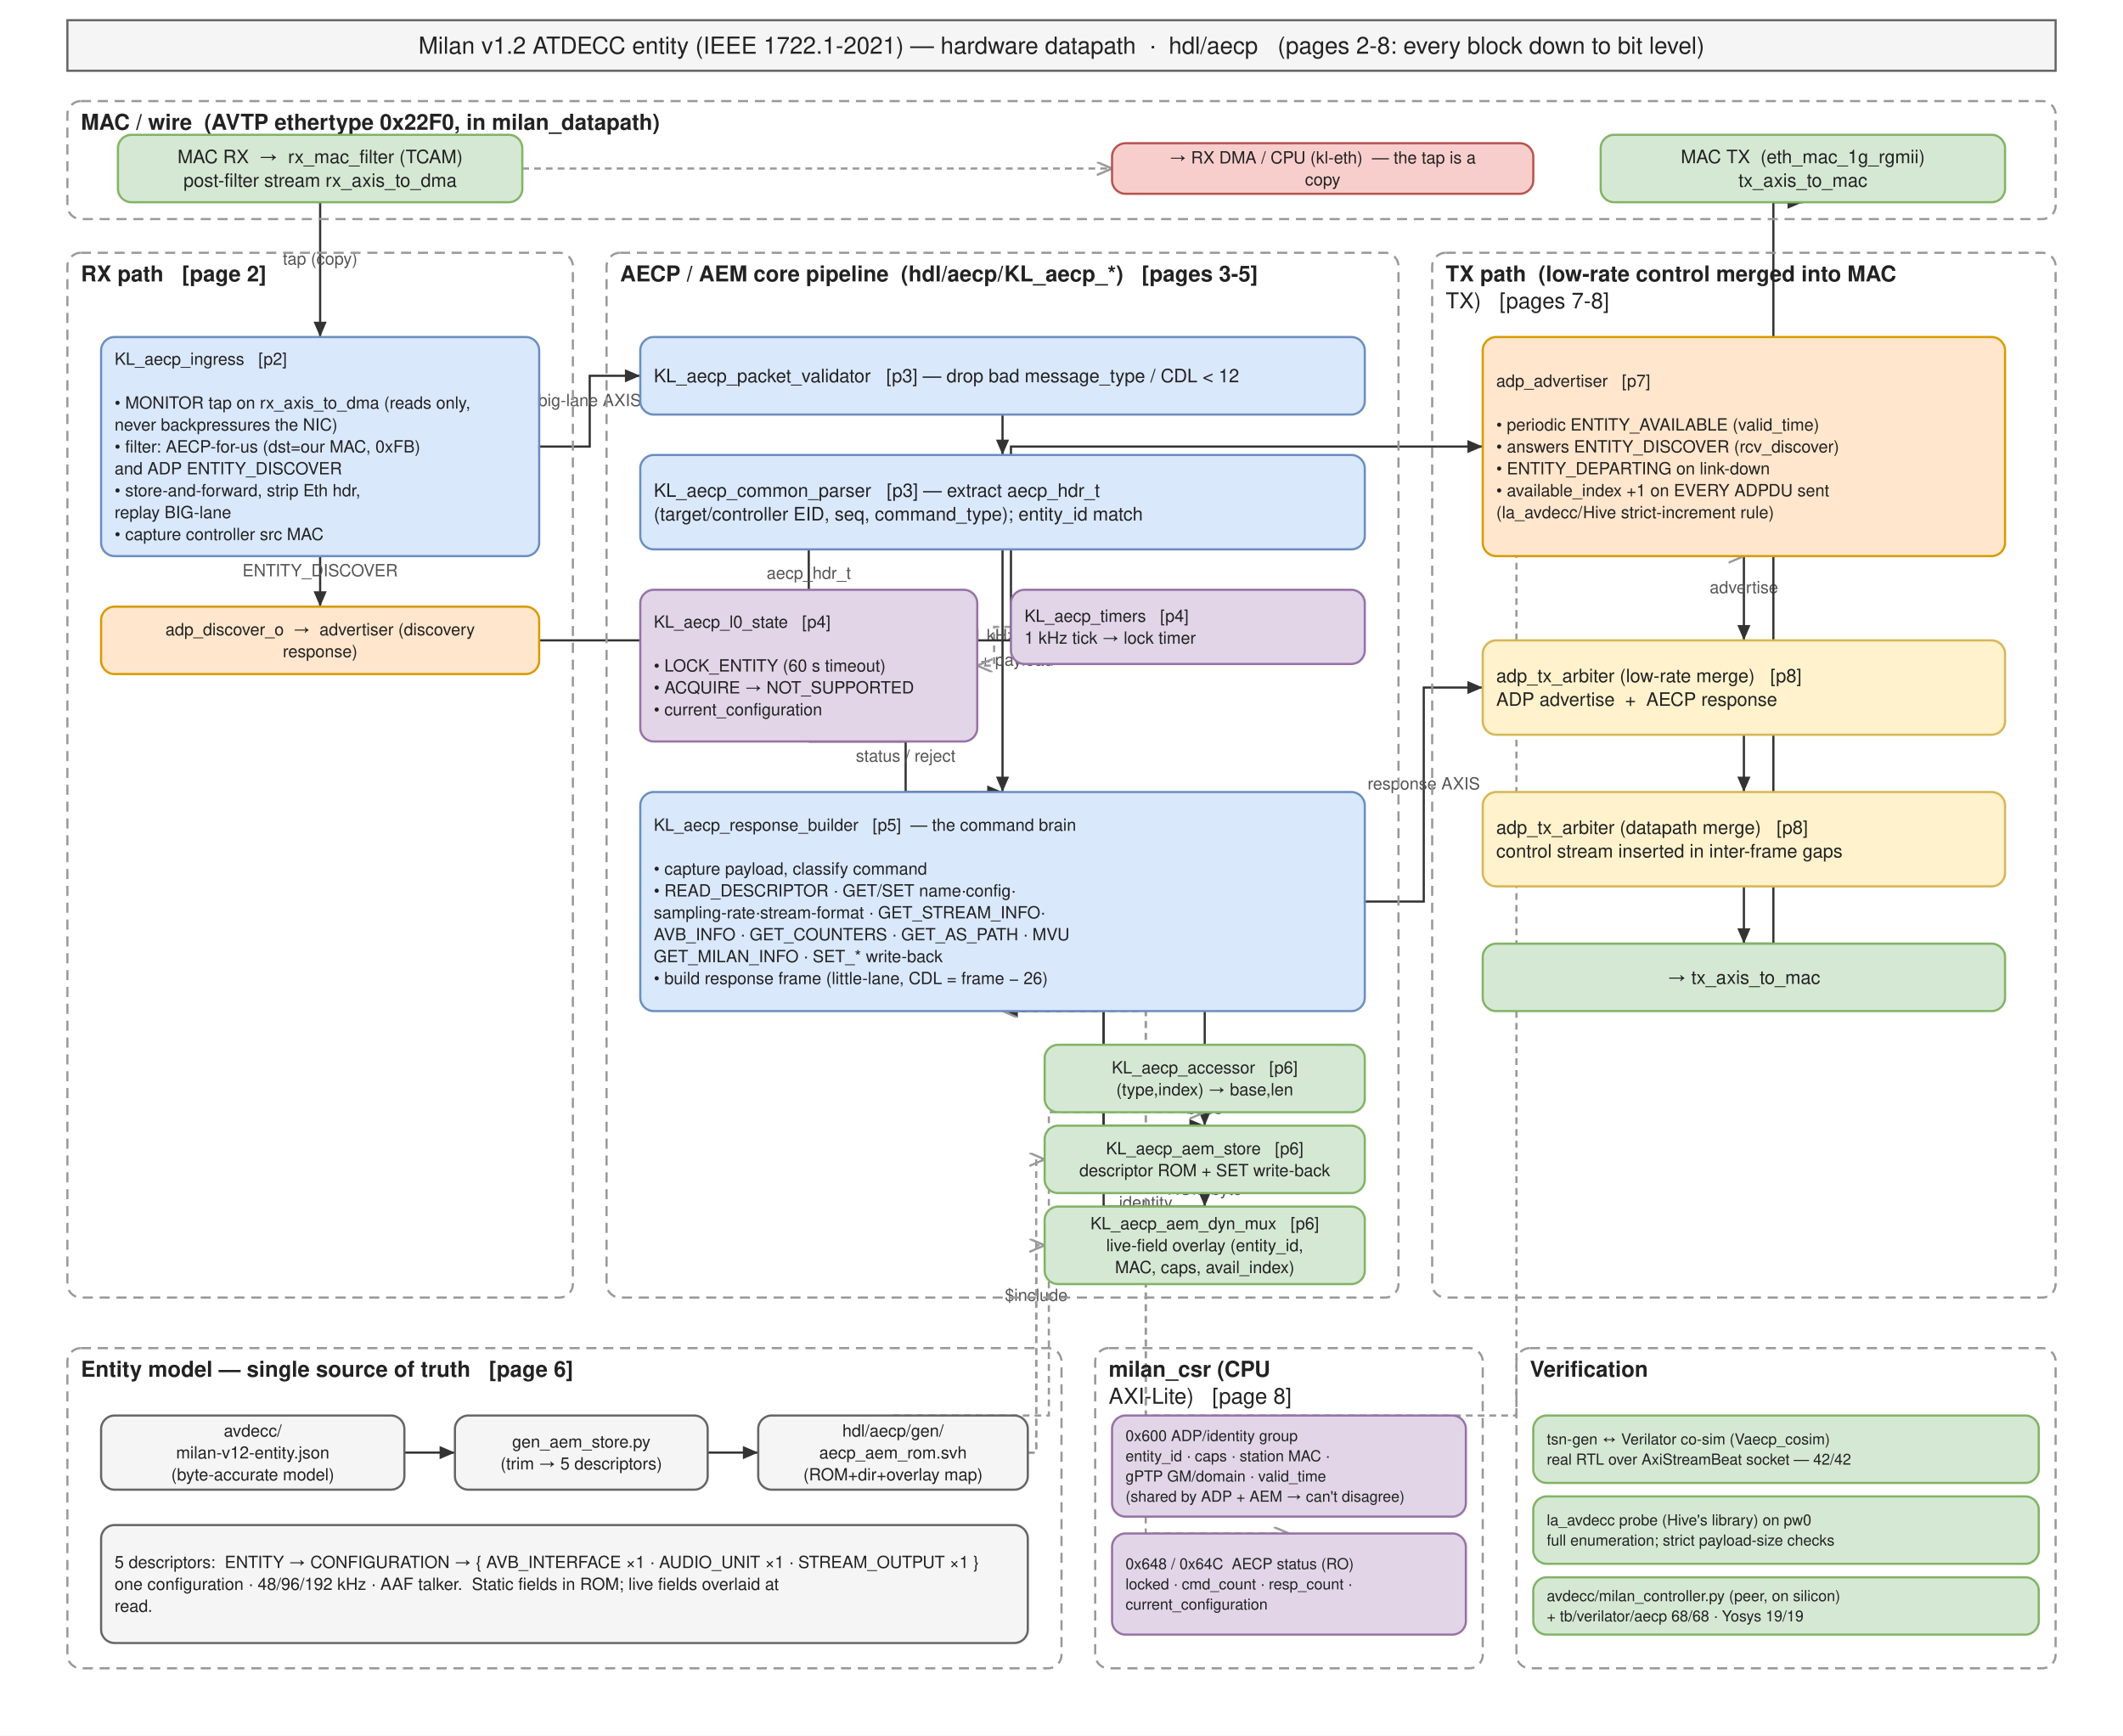
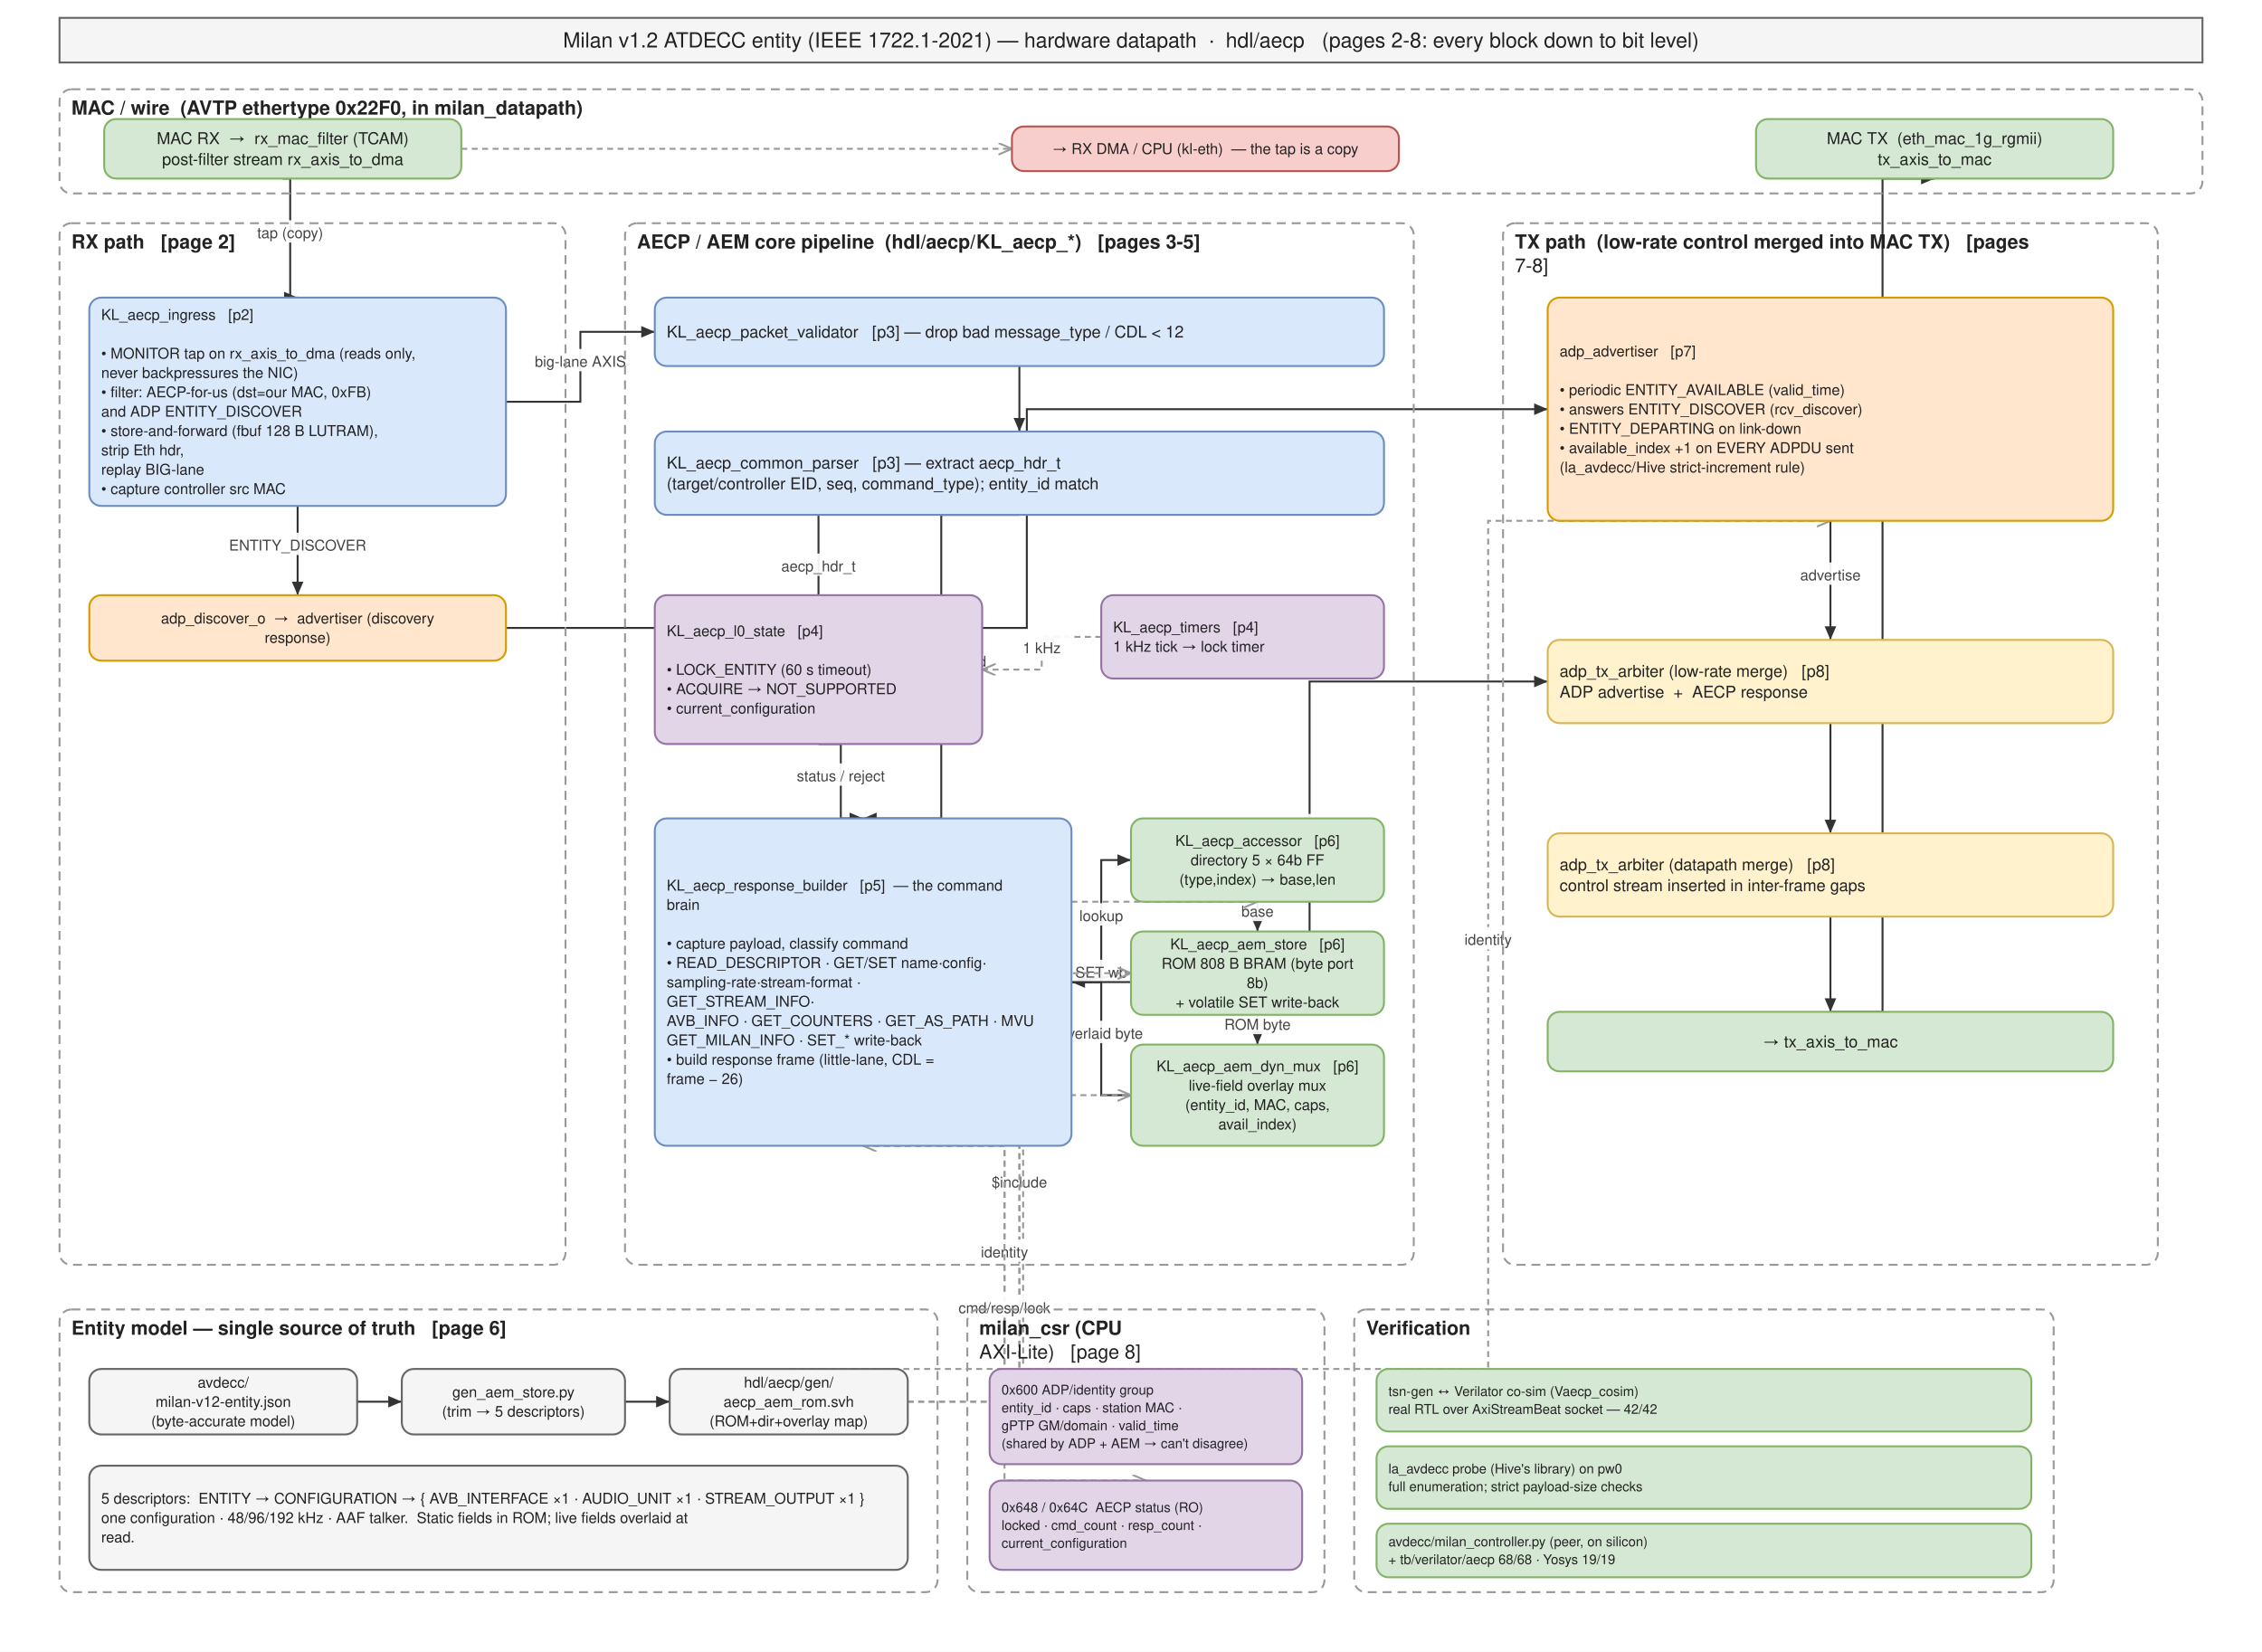
- <svg xmlns="http://www.w3.org/2000/svg" width="1260" height="1030" viewBox="0 0 1260 1030" font-family="Helvetica,Arial,sans-serif">
-   <rect width="1260" height="1030" fill="#ffffff" />
+ <svg xmlns="http://www.w3.org/2000/svg" width="1520" height="1110" viewBox="0 0 1520 1110" font-family="Helvetica,Arial,sans-serif">
+   <rect width="1520" height="1110" fill="#ffffff" />
  <defs>
    <marker id="arr" markerWidth="9" markerHeight="9" refX="7" refY="3" orient="auto">
      <path d="M0,0 L7,3 L0,6 z" fill="#333" />
    </marker>
    <marker id="arro" markerWidth="9" markerHeight="9" refX="7" refY="3" orient="auto">
      <path d="M0,0 L7,3 L0,6" fill="none" stroke="#999" />
    </marker>
  </defs>
-   <path d="M190.0,120.0 L190.0,200.0" fill="none" stroke="#333" stroke-width="1.3" marker-end="url(#arr)" />
-   <text x="190.0" y="157.0" font-size="10" fill="#555" text-anchor="middle">tap (copy)</text>
-   <path d="M310.0,100.0 L660.0,100.0" fill="none" stroke="#999" stroke-width="1.3" stroke-dasharray="4,3" marker-end="url(#arro)" />
-   <path d="M320.0,265.0 L350.0,265.0 L350.0,223.0 L380.0,223.0" fill="none" stroke="#333" stroke-width="1.3" marker-end="url(#arr)" />
-   <text x="350.0" y="241.0" font-size="10" fill="#555" text-anchor="middle">big-lane AXIS</text>
-   <path d="M595.0,246.0 L595.0,270.0" fill="none" stroke="#333" stroke-width="1.3" marker-end="url(#arr)" />
-   <path d="M380.0,298.0 L480.0,298.0 L480.0,395.0 L580.0,395.0" fill="none" stroke="#333" stroke-width="1.3" marker-end="url(#arr)" />
-   <text x="480.0" y="343.5" font-size="10" fill="#555" text-anchor="middle">aecp_hdr_t</text>
-   <path d="M595.0,326.0 L595.0,470.0" fill="none" stroke="#333" stroke-width="1.3" marker-end="url(#arr)" />
-   <text x="595.0" y="395.0" font-size="10" fill="#555" text-anchor="middle">hdr + payload</text>
-   <path d="M480.0,440.0 L537.5,440.0 L537.5,470.0 L595.0,470.0" fill="none" stroke="#333" stroke-width="1.3" marker-end="url(#arr)" />
-   <text x="537.5" y="452.0" font-size="10" fill="#555" text-anchor="middle">status / reject</text>
-   <path d="M600.0,372.0 L590.0,372.0 L590.0,395.0 L580.0,395.0" fill="none" stroke="#999" stroke-width="1.3" stroke-dasharray="4,3" marker-end="url(#arro)" />
-   <text x="590.0" y="380.5" font-size="10" fill="#555" text-anchor="middle">1 kHz</text>
-   <path d="M190.0,330.0 L190.0,360.0" fill="none" stroke="#333" stroke-width="1.3" marker-end="url(#arr)" />
-   <text x="190.0" y="342.0" font-size="10" fill="#555" text-anchor="middle">ENTITY_DISCOVER</text>
-   <path d="M320.0,380.0 L600.0,380.0 L600.0,265.0 L880.0,265.0" fill="none" stroke="#333" stroke-width="1.3" marker-end="url(#arr)" />
-   <text x="600.0" y="319.5" font-size="10" fill="#555" text-anchor="middle">rcv_discover</text>
-   <path d="M810.0,535.0 L715.0,535.0 L715.0,640.0 L620.0,640.0" fill="none" stroke="#333" stroke-width="1.3" marker-end="url(#arr)" />
-   <text x="715.0" y="584.5" font-size="10" fill="#555" text-anchor="middle">desc lookup</text>
-   <path d="M715.0,660.0 L715.0,668.0" fill="none" stroke="#333" stroke-width="1.3" marker-end="url(#arr)" />
-   <text x="715.0" y="661.0" font-size="10" fill="#555" text-anchor="middle">base</text>
-   <path d="M715.0,708.0 L715.0,716.0" fill="none" stroke="#333" stroke-width="1.3" marker-end="url(#arr)" />
-   <text x="715.0" y="709.0" font-size="10" fill="#555" text-anchor="middle">ROM byte</text>
-   <path d="M715.0,716.0 L655.0,716.0 L655.0,600.0 L595.0,600.0" fill="none" stroke="#333" stroke-width="1.3" marker-end="url(#arr)" />
-   <text x="655.0" y="655.0" font-size="10" fill="#555" text-anchor="middle">overlaid byte</text>
-   <path d="M595.0,600.0 L655.0,600.0 L655.0,668.0 L715.0,668.0" fill="none" stroke="#333" stroke-width="1.3" marker-end="url(#arr)" />
-   <text x="655.0" y="631.0" font-size="10" fill="#555" text-anchor="middle">SET write-back</text>
-   <path d="M810.0,535.0 L845.0,535.0 L845.0,408.0 L880.0,408.0" fill="none" stroke="#333" stroke-width="1.3" marker-end="url(#arr)" />
-   <text x="845.0" y="468.5" font-size="10" fill="#555" text-anchor="middle">response AXIS</text>
-   <path d="M1035.0,330.0 L1035.0,380.0" fill="none" stroke="#333" stroke-width="1.3" marker-end="url(#arr)" />
-   <text x="1035.0" y="352.0" font-size="10" fill="#555" text-anchor="middle">advertise</text>
-   <path d="M1035.0,436.0 L1035.0,470.0" fill="none" stroke="#333" stroke-width="1.3" marker-end="url(#arr)" />
-   <path d="M1035.0,526.0 L1035.0,560.0" fill="none" stroke="#333" stroke-width="1.3" marker-end="url(#arr)" />
-   <path d="M1035.0,560.0 L1052.5,560.0 L1052.5,120.0 L1070.0,120.0" fill="none" stroke="#333" stroke-width="1.3" marker-end="url(#arr)" />
-   <path d="M240.0,862.0 L270.0,862.0" fill="none" stroke="#333" stroke-width="1.3" marker-end="url(#arr)" />
-   <path d="M420.0,862.0 L450.0,862.0" fill="none" stroke="#333" stroke-width="1.3" marker-end="url(#arr)" />
-   <path d="M610.0,862.0 L615.0,862.0 L615.0,688.0 L620.0,688.0" fill="none" stroke="#999" stroke-width="1.3" stroke-dasharray="4,3" marker-end="url(#arro)" />
-   <text x="615.0" y="772.0" font-size="10" fill="#555" text-anchor="middle">$include</text>
-   <path d="M530.0,840.0 L622.5,840.0 L622.5,660.0 L715.0,660.0" fill="none" stroke="#999" stroke-width="1.3" stroke-dasharray="4,3" marker-end="url(#arro)" />
-   <path d="M610.0,862.0 L615.0,862.0 L615.0,739.0 L620.0,739.0" fill="none" stroke="#999" stroke-width="1.3" stroke-dasharray="4,3" marker-end="url(#arro)" />
-   <path d="M765.0,840.0 L900.0,840.0 L900.0,330.0 L1035.0,330.0" fill="none" stroke="#999" stroke-width="1.3" stroke-dasharray="4,3" marker-end="url(#arro)" />
-   <text x="900.0" y="582.0" font-size="10" fill="#555" text-anchor="middle">identity</text>
-   <path d="M765.0,840.0 L680.0,840.0 L680.0,600.0 L595.0,600.0" fill="none" stroke="#999" stroke-width="1.3" stroke-dasharray="4,3" marker-end="url(#arro)" />
-   <text x="680.0" y="717.0" font-size="10" fill="#555" text-anchor="middle">identity</text>
-   <path d="M595.0,600.0 L680.0,600.0 L680.0,910.0 L765.0,910.0" fill="none" stroke="#999" stroke-width="1.3" stroke-dasharray="4,3" marker-end="url(#arro)" />
-   <text x="680.0" y="752.0" font-size="10" fill="#555" text-anchor="middle">cmd/resp/lock</text>
-   <rect x="40.0" y="12.0" width="1180.0" height="30.0" rx="0" fill="#f5f5f5" stroke="#666666" stroke-width="1.3" />
-   <text x="630.0" y="31.9" font-size="14" fill="#222" text-anchor="middle">Milan v1.2 ATDECC entity (IEEE 1722.1-2021) — hardware datapath  ·  hdl/aecp   (pages 2-8: every block down to bit level)</text>
-   <rect x="40.0" y="60.0" width="1180.0" height="70.0" rx="8" fill="none" stroke="#999999" stroke-width="1.3" stroke-dasharray="6,4" />
+   <path d="M190.0,120.0 L195.0,120.0 L195.0,200.0 L200.0,200.0" fill="none" stroke="#333" stroke-width="1.3" marker-end="url(#arr)" />
+   <rect x="160.0" y="148.0" width="70.0" height="15" fill="#ffffff" fill-opacity="0.92" stroke="none" />
+   <text x="195.0" y="160.0" font-size="10" fill="#444" text-anchor="middle">tap (copy)</text>
+   <path d="M310.0,100.0 L680.0,100.0" fill="none" stroke="#999" stroke-width="1.3" stroke-dasharray="4,3" marker-end="url(#arro)" />
+   <path d="M340.0,270.0 L390.0,270.0 L390.0,223.0 L440.0,223.0" fill="none" stroke="#333" stroke-width="1.3" marker-end="url(#arr)" />
+   <rect x="345.7" y="234.5" width="88.6" height="15" fill="#ffffff" fill-opacity="0.92" stroke="none" />
+   <text x="390.0" y="246.5" font-size="10" fill="#444" text-anchor="middle">big-lane AXIS</text>
+   <path d="M685.0,246.0 L685.0,290.0" fill="none" stroke="#333" stroke-width="1.3" marker-end="url(#arr)" />
+   <path d="M440.0,318.0 L550.0,318.0 L550.0,450.0 L660.0,450.0" fill="none" stroke="#333" stroke-width="1.3" marker-end="url(#arr)" />
+   <rect x="515.0" y="372.0" width="70.0" height="15" fill="#ffffff" fill-opacity="0.92" stroke="none" />
+   <text x="550.0" y="384.0" font-size="10" fill="#444" text-anchor="middle">aecp_hdr_t</text>
+   <path d="M685.0,346.0 L632.5,346.0 L632.5,550.0 L580.0,550.0" fill="none" stroke="#333" stroke-width="1.3" marker-end="url(#arr)" />
+   <rect x="588.2" y="436.0" width="88.6" height="15" fill="#ffffff" fill-opacity="0.92" stroke="none" />
+   <text x="632.5" y="448.0" font-size="10" fill="#444" text-anchor="middle">hdr + payload</text>
+   <path d="M550.0,500.0 L565.0,500.0 L565.0,550.0 L580.0,550.0" fill="none" stroke="#333" stroke-width="1.3" marker-end="url(#arr)" />
+   <rect x="514.5" y="513.0" width="101.0" height="15" fill="#ffffff" fill-opacity="0.92" stroke="none" />
+   <text x="565.0" y="525.0" font-size="10" fill="#444" text-anchor="middle">status / reject</text>
+   <path d="M740.0,428.0 L700.0,428.0 L700.0,450.0 L660.0,450.0" fill="none" stroke="#999" stroke-width="1.3" stroke-dasharray="4,3" marker-end="url(#arro)" />
+   <rect x="680.5" y="427.0" width="39.0" height="15" fill="#ffffff" fill-opacity="0.92" stroke="none" />
+   <text x="700.0" y="439.0" font-size="10" fill="#444" text-anchor="middle">1 kHz</text>
+   <path d="M200.0,340.0 L200.0,400.0" fill="none" stroke="#333" stroke-width="1.3" marker-end="url(#arr)" />
+   <rect x="149.5" y="358.0" width="101.0" height="15" fill="#ffffff" fill-opacity="0.92" stroke="none" />
+   <text x="200.0" y="370.0" font-size="10" fill="#444" text-anchor="middle">ENTITY_DISCOVER</text>
+   <path d="M340.0,422.0 L690.0,422.0 L690.0,275.0 L1040.0,275.0" fill="none" stroke="#333" stroke-width="1.3" marker-end="url(#arr)" />
+   <path d="M720.0,660.0 L740.0,660.0 L740.0,578.0 L760.0,578.0" fill="none" stroke="#333" stroke-width="1.3" marker-end="url(#arr)" />
+   <rect x="717.4" y="607.0" width="45.2" height="15" fill="#ffffff" fill-opacity="0.92" stroke="none" />
+   <text x="740.0" y="619.0" font-size="10" fill="#444" text-anchor="middle">lookup</text>
+   <path d="M845.0,606.0 L845.0,626.0" fill="none" stroke="#333" stroke-width="1.3" marker-end="url(#arr)" />
+   <rect x="828.6" y="604.0" width="32.8" height="15" fill="#ffffff" fill-opacity="0.92" stroke="none" />
+   <text x="845.0" y="616.0" font-size="10" fill="#444" text-anchor="middle">base</text>
+   <path d="M845.0,682.0 L845.0,702.0" fill="none" stroke="#333" stroke-width="1.3" marker-end="url(#arr)" />
+   <rect x="816.2" y="680.0" width="57.6" height="15" fill="#ffffff" fill-opacity="0.92" stroke="none" />
+   <text x="845.0" y="692.0" font-size="10" fill="#444" text-anchor="middle">ROM byte</text>
+   <path d="M760.0,736.0 L740.0,736.0 L740.0,660.0 L720.0,660.0" fill="none" stroke="#333" stroke-width="1.3" marker-end="url(#arr)" />
+   <rect x="695.7" y="686.0" width="88.6" height="15" fill="#ffffff" fill-opacity="0.92" stroke="none" />
+   <text x="740.0" y="698.0" font-size="10" fill="#444" text-anchor="middle">overlaid byte</text>
+   <path d="M720.0,660.0 L760.0,654.0" fill="none" stroke="#333" stroke-width="1.3" marker-end="url(#arr)" />
+   <rect x="717.4" y="645.0" width="45.2" height="15" fill="#ffffff" fill-opacity="0.92" stroke="none" />
+   <text x="740.0" y="657.0" font-size="10" fill="#444" text-anchor="middle">SET wb</text>
+   <path d="M720.0,660.0 L880.0,660.0 L880.0,458.0 L1040.0,458.0" fill="none" stroke="#333" stroke-width="1.3" marker-end="url(#arr)" />
+   <rect x="835.7" y="547.0" width="88.6" height="15" fill="#ffffff" fill-opacity="0.92" stroke="none" />
+   <text x="880.0" y="559.0" font-size="10" fill="#444" text-anchor="middle">response AXIS</text>
+   <path d="M1230.0,350.0 L1230.0,430.0" fill="none" stroke="#333" stroke-width="1.3" marker-end="url(#arr)" />
+   <rect x="1198.1" y="378.0" width="63.8" height="15" fill="#ffffff" fill-opacity="0.92" stroke="none" />
+   <text x="1230.0" y="390.0" font-size="10" fill="#444" text-anchor="middle">advertise</text>
+   <path d="M1230.0,486.0 L1230.0,560.0" fill="none" stroke="#333" stroke-width="1.3" marker-end="url(#arr)" />
+   <path d="M1230.0,616.0 L1230.0,680.0" fill="none" stroke="#333" stroke-width="1.3" marker-end="url(#arr)" />
+   <path d="M1230.0,680.0 L1265.0,680.0 L1265.0,120.0 L1300.0,120.0" fill="none" stroke="#333" stroke-width="1.3" marker-end="url(#arr)" />
+   <path d="M240.0,942.0 L270.0,942.0" fill="none" stroke="#333" stroke-width="1.3" marker-end="url(#arr)" />
+   <path d="M420.0,942.0 L450.0,942.0" fill="none" stroke="#333" stroke-width="1.3" marker-end="url(#arr)" />
+   <path d="M610.0,942.0 L685.0,942.0 L685.0,654.0 L760.0,654.0" fill="none" stroke="#999" stroke-width="1.3" stroke-dasharray="4,3" marker-end="url(#arro)" />
+   <rect x="656.2" y="786.0" width="57.6" height="15" fill="#ffffff" fill-opacity="0.92" stroke="none" />
+   <text x="685.0" y="798.0" font-size="10" fill="#444" text-anchor="middle">$include</text>
+   <path d="M530.0,920.0 L687.5,920.0 L687.5,606.0 L845.0,606.0" fill="none" stroke="#999" stroke-width="1.3" stroke-dasharray="4,3" marker-end="url(#arro)" />
+   <path d="M610.0,942.0 L685.0,942.0 L685.0,736.0 L760.0,736.0" fill="none" stroke="#999" stroke-width="1.3" stroke-dasharray="4,3" marker-end="url(#arro)" />
+   <path d="M770.0,920.0 L1000.0,920.0 L1000.0,350.0 L1230.0,350.0" fill="none" stroke="#999" stroke-width="1.3" stroke-dasharray="4,3" marker-end="url(#arro)" />
+   <rect x="971.2" y="623.0" width="57.6" height="15" fill="#ffffff" fill-opacity="0.92" stroke="none" />
+   <text x="1000.0" y="635.0" font-size="10" fill="#444" text-anchor="middle">identity</text>
+   <path d="M770.0,920.0 L675.0,920.0 L675.0,770.0 L580.0,770.0" fill="none" stroke="#999" stroke-width="1.3" stroke-dasharray="4,3" marker-end="url(#arro)" />
+   <rect x="646.2" y="833.0" width="57.6" height="15" fill="#ffffff" fill-opacity="0.92" stroke="none" />
+   <text x="675.0" y="845.0" font-size="10" fill="#444" text-anchor="middle">identity</text>
+   <path d="M580.0,770.0 L675.0,770.0 L675.0,995.0 L770.0,995.0" fill="none" stroke="#999" stroke-width="1.3" stroke-dasharray="4,3" marker-end="url(#arro)" />
+   <rect x="630.7" y="870.5" width="88.6" height="15" fill="#ffffff" fill-opacity="0.92" stroke="none" />
+   <text x="675.0" y="882.5" font-size="10" fill="#444" text-anchor="middle">cmd/resp/lock</text>
+   <rect x="40.0" y="12.0" width="1440.0" height="30.0" rx="0" fill="#f5f5f5" stroke="#666666" stroke-width="1.3" />
+   <text x="760.0" y="31.9" font-size="14" fill="#222" text-anchor="middle">Milan v1.2 ATDECC entity (IEEE 1722.1-2021) — hardware datapath  ·  hdl/aecp   (pages 2-8: every block down to bit level)</text>
+   <rect x="40.0" y="60.0" width="1440.0" height="70.0" rx="8" fill="none" stroke="#999999" stroke-width="1.3" stroke-dasharray="6,4" />
  <text x="48.0" y="77.0" font-size="13" fill="#222" text-anchor="start" font-weight="bold">MAC / wire  (AVTP ethertype 0x22F0, in milan_datapath)</text>
-   <rect x="40.0" y="150.0" width="300.0" height="620.0" rx="8" fill="none" stroke="#999999" stroke-width="1.3" stroke-dasharray="6,4" />
+   <rect x="40.0" y="150.0" width="340.0" height="700.0" rx="8" fill="none" stroke="#999999" stroke-width="1.3" stroke-dasharray="6,4" />
  <text x="48.0" y="167.0" font-size="13" fill="#222" text-anchor="start" font-weight="bold">RX path   [page 2]</text>
-   <rect x="360.0" y="150.0" width="470.0" height="620.0" rx="8" fill="none" stroke="#999999" stroke-width="1.3" stroke-dasharray="6,4" />
-   <text x="368.0" y="167.0" font-size="13" fill="#222" text-anchor="start" font-weight="bold">AECP / AEM core pipeline  (hdl/aecp/KL_aecp_*)   [pages 3-5]</text>
-   <rect x="850.0" y="150.0" width="370.0" height="620.0" rx="8" fill="none" stroke="#999999" stroke-width="1.3" stroke-dasharray="6,4" />
-   <text x="858.0" y="167.0" font-size="13" fill="#222" text-anchor="start" font-weight="bold">TX path  (low-rate control merged into MAC</text>
-   <text x="858.0" y="183.0" font-size="13" fill="#222" text-anchor="start">TX)   [pages 7-8]</text>
-   <rect x="40.0" y="800.0" width="590.0" height="190.0" rx="8" fill="none" stroke="#999999" stroke-width="1.3" stroke-dasharray="6,4" />
-   <text x="48.0" y="817.0" font-size="13" fill="#222" text-anchor="start" font-weight="bold">Entity model — single source of truth   [page 6]</text>
-   <rect x="650.0" y="800.0" width="230.0" height="190.0" rx="8" fill="none" stroke="#999999" stroke-width="1.3" stroke-dasharray="6,4" />
-   <text x="658.0" y="817.0" font-size="13" fill="#222" text-anchor="start" font-weight="bold">milan_csr (CPU</text>
-   <text x="658.0" y="833.0" font-size="13" fill="#222" text-anchor="start">AXI-Lite)   [page 8]</text>
-   <rect x="900.0" y="800.0" width="320.0" height="190.0" rx="8" fill="none" stroke="#999999" stroke-width="1.3" stroke-dasharray="6,4" />
-   <text x="908.0" y="817.0" font-size="13" fill="#222" text-anchor="start" font-weight="bold">Verification</text>
+   <rect x="420.0" y="150.0" width="530.0" height="700.0" rx="8" fill="none" stroke="#999999" stroke-width="1.3" stroke-dasharray="6,4" />
+   <text x="428.0" y="167.0" font-size="13" fill="#222" text-anchor="start" font-weight="bold">AECP / AEM core pipeline  (hdl/aecp/KL_aecp_*)   [pages 3-5]</text>
+   <rect x="1010.0" y="150.0" width="440.0" height="700.0" rx="8" fill="none" stroke="#999999" stroke-width="1.3" stroke-dasharray="6,4" />
+   <text x="1018.0" y="167.0" font-size="13" fill="#222" text-anchor="start" font-weight="bold">TX path  (low-rate control merged into MAC TX)   [pages</text>
+   <text x="1018.0" y="183.0" font-size="13" fill="#222" text-anchor="start">7-8]</text>
+   <rect x="40.0" y="880.0" width="590.0" height="190.0" rx="8" fill="none" stroke="#999999" stroke-width="1.3" stroke-dasharray="6,4" />
+   <text x="48.0" y="897.0" font-size="13" fill="#222" text-anchor="start" font-weight="bold">Entity model — single source of truth   [page 6]</text>
+   <rect x="650.0" y="880.0" width="240.0" height="190.0" rx="8" fill="none" stroke="#999999" stroke-width="1.3" stroke-dasharray="6,4" />
+   <text x="658.0" y="897.0" font-size="13" fill="#222" text-anchor="start" font-weight="bold">milan_csr (CPU</text>
+   <text x="658.0" y="913.0" font-size="13" fill="#222" text-anchor="start">AXI-Lite)   [page 8]</text>
+   <rect x="910.0" y="880.0" width="470.0" height="190.0" rx="8" fill="none" stroke="#999999" stroke-width="1.3" stroke-dasharray="6,4" />
+   <text x="918.0" y="897.0" font-size="13" fill="#222" text-anchor="start" font-weight="bold">Verification</text>
  <rect x="70.0" y="80.0" width="240.0" height="40.0" rx="8" fill="#d5e8d4" stroke="#82b366" stroke-width="1.3" />
  <text x="190.0" y="96.85" font-size="11" fill="#222" text-anchor="middle">MAC RX  →  rx_mac_filter (TCAM)</text>
  <text x="190.0" y="110.85" font-size="11" fill="#222" text-anchor="middle">post-filter stream rx_axis_to_dma</text>
-   <rect x="950.0" y="80.0" width="240.0" height="40.0" rx="8" fill="#d5e8d4" stroke="#82b366" stroke-width="1.3" />
-   <text x="1070.0" y="96.85" font-size="11" fill="#222" text-anchor="middle">MAC TX  (eth_mac_1g_rgmii)</text>
-   <text x="1070.0" y="110.85" font-size="11" fill="#222" text-anchor="middle">tx_axis_to_mac</text>
-   <rect x="660.0" y="85.0" width="250.0" height="30.0" rx="8" fill="#f8cecc" stroke="#b85450" stroke-width="1.3" />
-   <text x="785.0" y="97.0" font-size="10" fill="#222" text-anchor="middle">→ RX DMA / CPU (kl-eth)  — the tap is a</text>
-   <text x="785.0" y="110.0" font-size="10" fill="#222" text-anchor="middle">copy</text>
-   <rect x="60.0" y="200.0" width="260.0" height="130.0" rx="8" fill="#dae8fc" stroke="#6c8ebf" stroke-width="1.3" />
-   <text x="68.0" y="216.5" font-size="10" fill="#222" text-anchor="start">KL_aecp_ingress   [p2]</text>
-   <text x="68.0" y="229.5" font-size="10" fill="#222" text-anchor="start" />
-   <text x="68.0" y="242.5" font-size="10" fill="#222" text-anchor="start">• MONITOR tap on rx_axis_to_dma (reads only,</text>
-   <text x="68.0" y="255.5" font-size="10" fill="#222" text-anchor="start">  never backpressures the NIC)</text>
-   <text x="68.0" y="268.5" font-size="10" fill="#222" text-anchor="start">• filter: AECP-for-us (dst=our MAC, 0xFB)</text>
-   <text x="68.0" y="281.5" font-size="10" fill="#222" text-anchor="start">  and ADP ENTITY_DISCOVER</text>
-   <text x="68.0" y="294.5" font-size="10" fill="#222" text-anchor="start">• store-and-forward, strip Eth hdr,</text>
-   <text x="68.0" y="307.5" font-size="10" fill="#222" text-anchor="start">  replay BIG-lane</text>
-   <text x="68.0" y="320.5" font-size="10" fill="#222" text-anchor="start">• capture controller src MAC</text>
-   <rect x="60.0" y="360.0" width="260.0" height="40.0" rx="8" fill="#ffe6cc" stroke="#d79b00" stroke-width="1.3" />
-   <text x="190.0" y="377.0" font-size="10" fill="#222" text-anchor="middle">adp_discover_o  →  advertiser (discovery</text>
-   <text x="190.0" y="390.0" font-size="10" fill="#222" text-anchor="middle">response)</text>
-   <rect x="380.0" y="200.0" width="430.0" height="46.0" rx="8" fill="#dae8fc" stroke="#6c8ebf" stroke-width="1.3" />
-   <text x="388.0" y="226.85" font-size="11" fill="#222" text-anchor="start">KL_aecp_packet_validator   [p3] — drop bad message_type / CDL &lt; 12</text>
-   <rect x="380.0" y="270.0" width="430.0" height="56.0" rx="8" fill="#dae8fc" stroke="#6c8ebf" stroke-width="1.3" />
-   <text x="388.0" y="294.85" font-size="11" fill="#222" text-anchor="start">KL_aecp_common_parser   [p3] — extract aecp_hdr_t</text>
-   <text x="388.0" y="308.85" font-size="11" fill="#222" text-anchor="start">(target/controller EID, seq, command_type); entity_id match</text>
-   <rect x="380.0" y="350.0" width="200.0" height="90.0" rx="8" fill="#e1d5e7" stroke="#9673a6" stroke-width="1.3" />
-   <text x="388.0" y="372.5" font-size="10" fill="#222" text-anchor="start">KL_aecp_l0_state   [p4]</text>
-   <text x="388.0" y="385.5" font-size="10" fill="#222" text-anchor="start" />
-   <text x="388.0" y="398.5" font-size="10" fill="#222" text-anchor="start">• LOCK_ENTITY (60 s timeout)</text>
-   <text x="388.0" y="411.5" font-size="10" fill="#222" text-anchor="start">• ACQUIRE → NOT_SUPPORTED</text>
-   <text x="388.0" y="424.5" font-size="10" fill="#222" text-anchor="start">• current_configuration</text>
-   <rect x="600.0" y="350.0" width="210.0" height="44.0" rx="8" fill="#e1d5e7" stroke="#9673a6" stroke-width="1.3" />
-   <text x="608.0" y="369.0" font-size="10" fill="#222" text-anchor="start">KL_aecp_timers   [p4]</text>
-   <text x="608.0" y="382.0" font-size="10" fill="#222" text-anchor="start">1 kHz tick → lock timer</text>
-   <rect x="380.0" y="470.0" width="430.0" height="130.0" rx="8" fill="#dae8fc" stroke="#6c8ebf" stroke-width="1.3" />
-   <text x="388.0" y="493.0" font-size="10" fill="#222" text-anchor="start">KL_aecp_response_builder   [p5]  — the command brain</text>
-   <text x="388.0" y="506.0" font-size="10" fill="#222" text-anchor="start" />
-   <text x="388.0" y="519.0" font-size="10" fill="#222" text-anchor="start">• capture payload, classify command</text>
-   <text x="388.0" y="532.0" font-size="10" fill="#222" text-anchor="start">• READ_DESCRIPTOR · GET/SET name·config·</text>
-   <text x="388.0" y="545.0" font-size="10" fill="#222" text-anchor="start">  sampling-rate·stream-format · GET_STREAM_INFO·</text>
-   <text x="388.0" y="558.0" font-size="10" fill="#222" text-anchor="start">  AVB_INFO · GET_COUNTERS · GET_AS_PATH · MVU</text>
-   <text x="388.0" y="571.0" font-size="10" fill="#222" text-anchor="start">  GET_MILAN_INFO · SET_* write-back</text>
-   <text x="388.0" y="584.0" font-size="10" fill="#222" text-anchor="start">• build response frame (little-lane, CDL = frame − 26)</text>
-   <rect x="620.0" y="620.0" width="190.0" height="40.0" rx="8" fill="#d5e8d4" stroke="#82b366" stroke-width="1.3" />
-   <text x="715.0" y="637.0" font-size="10" fill="#222" text-anchor="middle">KL_aecp_accessor   [p6]</text>
-   <text x="715.0" y="650.0" font-size="10" fill="#222" text-anchor="middle">(type,index) → base,len</text>
-   <rect x="620.0" y="668.0" width="190.0" height="40.0" rx="8" fill="#d5e8d4" stroke="#82b366" stroke-width="1.3" />
-   <text x="715.0" y="685.0" font-size="10" fill="#222" text-anchor="middle">KL_aecp_aem_store   [p6]</text>
-   <text x="715.0" y="698.0" font-size="10" fill="#222" text-anchor="middle">descriptor ROM + SET write-back</text>
-   <rect x="620.0" y="716.0" width="190.0" height="46.0" rx="8" fill="#d5e8d4" stroke="#82b366" stroke-width="1.3" />
-   <text x="715.0" y="729.5" font-size="10" fill="#222" text-anchor="middle">KL_aecp_aem_dyn_mux   [p6]</text>
-   <text x="715.0" y="742.5" font-size="10" fill="#222" text-anchor="middle">live-field overlay (entity_id,</text>
-   <text x="715.0" y="755.5" font-size="10" fill="#222" text-anchor="middle">MAC, caps, avail_index)</text>
-   <rect x="880.0" y="200.0" width="310.0" height="130.0" rx="8" fill="#ffe6cc" stroke="#d79b00" stroke-width="1.3" />
-   <text x="888.0" y="229.5" font-size="10" fill="#222" text-anchor="start">adp_advertiser   [p7]</text>
-   <text x="888.0" y="242.5" font-size="10" fill="#222" text-anchor="start" />
-   <text x="888.0" y="255.5" font-size="10" fill="#222" text-anchor="start">• periodic ENTITY_AVAILABLE (valid_time)</text>
-   <text x="888.0" y="268.5" font-size="10" fill="#222" text-anchor="start">• answers ENTITY_DISCOVER (rcv_discover)</text>
-   <text x="888.0" y="281.5" font-size="10" fill="#222" text-anchor="start">• ENTITY_DEPARTING on link-down</text>
-   <text x="888.0" y="294.5" font-size="10" fill="#222" text-anchor="start">• available_index +1 on EVERY ADPDU sent</text>
-   <text x="888.0" y="307.5" font-size="10" fill="#222" text-anchor="start">  (la_avdecc/Hive strict-increment rule)</text>
-   <rect x="880.0" y="380.0" width="310.0" height="56.0" rx="8" fill="#fff2cc" stroke="#d6b656" stroke-width="1.3" />
-   <text x="888.0" y="404.85" font-size="11" fill="#222" text-anchor="start">adp_tx_arbiter (low-rate merge)   [p8]</text>
-   <text x="888.0" y="418.85" font-size="11" fill="#222" text-anchor="start">ADP advertise  +  AECP response</text>
-   <rect x="880.0" y="470.0" width="310.0" height="56.0" rx="8" fill="#fff2cc" stroke="#d6b656" stroke-width="1.3" />
-   <text x="888.0" y="494.85" font-size="11" fill="#222" text-anchor="start">adp_tx_arbiter (datapath merge)   [p8]</text>
-   <text x="888.0" y="508.85" font-size="11" fill="#222" text-anchor="start">control stream inserted in inter-frame gaps</text>
-   <rect x="880.0" y="560.0" width="310.0" height="40.0" rx="8" fill="#d5e8d4" stroke="#82b366" stroke-width="1.3" />
-   <text x="1035.0" y="583.85" font-size="11" fill="#222" text-anchor="middle">→ tx_axis_to_mac</text>
-   <rect x="60.0" y="840.0" width="180.0" height="44.0" rx="8" fill="#f5f5f5" stroke="#666" stroke-width="1.3" />
-   <text x="150.0" y="852.5" font-size="10" fill="#222" text-anchor="middle">avdecc/</text>
-   <text x="150.0" y="865.5" font-size="10" fill="#222" text-anchor="middle">milan-v12-entity.json</text>
-   <text x="150.0" y="878.5" font-size="10" fill="#222" text-anchor="middle">(byte-accurate model)</text>
-   <rect x="270.0" y="840.0" width="150.0" height="44.0" rx="8" fill="#f5f5f5" stroke="#666" stroke-width="1.3" />
-   <text x="345.0" y="859.0" font-size="10" fill="#222" text-anchor="middle">gen_aem_store.py</text>
-   <text x="345.0" y="872.0" font-size="10" fill="#222" text-anchor="middle">(trim → 5 descriptors)</text>
-   <rect x="450.0" y="840.0" width="160.0" height="44.0" rx="8" fill="#f5f5f5" stroke="#666" stroke-width="1.3" />
-   <text x="530.0" y="852.5" font-size="10" fill="#222" text-anchor="middle">hdl/aecp/gen/</text>
-   <text x="530.0" y="865.5" font-size="10" fill="#222" text-anchor="middle">aecp_aem_rom.svh</text>
-   <text x="530.0" y="878.5" font-size="10" fill="#222" text-anchor="middle">(ROM+dir+overlay map)</text>
-   <rect x="60.0" y="905.0" width="550.0" height="70.0" rx="8" fill="#f5f5f5" stroke="#666" stroke-width="1.3" />
-   <text x="68.0" y="930.5" font-size="10" fill="#222" text-anchor="start">5 descriptors:  ENTITY → CONFIGURATION → { AVB_INTERFACE ×1 · AUDIO_UNIT ×1 · STREAM_OUTPUT ×1 }</text>
-   <text x="68.0" y="943.5" font-size="10" fill="#222" text-anchor="start">one configuration · 48/96/192 kHz · AAF talker.  Static fields in ROM; live fields overlaid at</text>
-   <text x="68.0" y="956.5" font-size="10" fill="#222" text-anchor="start">read.</text>
-   <rect x="660.0" y="840.0" width="210.0" height="60.0" rx="8" fill="#e1d5e7" stroke="#9673a6" stroke-width="1.3" />
-   <text x="668.0" y="855.15" font-size="9" fill="#222" text-anchor="start">0x600 ADP/identity group</text>
-   <text x="668.0" y="867.15" font-size="9" fill="#222" text-anchor="start">entity_id · caps · station MAC ·</text>
-   <text x="668.0" y="879.15" font-size="9" fill="#222" text-anchor="start">gPTP GM/domain · valid_time</text>
-   <text x="668.0" y="891.15" font-size="9" fill="#222" text-anchor="start">(shared by ADP + AEM → can't disagree)</text>
-   <rect x="660.0" y="910.0" width="210.0" height="60.0" rx="8" fill="#e1d5e7" stroke="#9673a6" stroke-width="1.3" />
-   <text x="668.0" y="931.15" font-size="9" fill="#222" text-anchor="start">0x648 / 0x64C  AECP status (RO)</text>
-   <text x="668.0" y="943.15" font-size="9" fill="#222" text-anchor="start">locked · cmd_count · resp_count ·</text>
-   <text x="668.0" y="955.15" font-size="9" fill="#222" text-anchor="start">current_configuration</text>
-   <rect x="910.0" y="840.0" width="300.0" height="40.0" rx="8" fill="#d5e8d4" stroke="#82b366" stroke-width="1.3" />
-   <text x="918.0" y="857.15" font-size="9" fill="#222" text-anchor="start">tsn-gen ↔ Verilator co-sim (Vaecp_cosim)</text>
-   <text x="918.0" y="869.15" font-size="9" fill="#222" text-anchor="start">real RTL over AxiStreamBeat socket — 42/42</text>
-   <rect x="910.0" y="888.0" width="300.0" height="40.0" rx="8" fill="#d5e8d4" stroke="#82b366" stroke-width="1.3" />
-   <text x="918.0" y="905.15" font-size="9" fill="#222" text-anchor="start">la_avdecc probe (Hive's library) on pw0</text>
-   <text x="918.0" y="917.15" font-size="9" fill="#222" text-anchor="start">full enumeration; strict payload-size checks</text>
-   <rect x="910.0" y="936.0" width="300.0" height="34.0" rx="8" fill="#d5e8d4" stroke="#82b366" stroke-width="1.3" />
-   <text x="918.0" y="950.15" font-size="9" fill="#222" text-anchor="start">avdecc/milan_controller.py (peer, on silicon)</text>
-   <text x="918.0" y="962.15" font-size="9" fill="#222" text-anchor="start">+ tb/verilator/aecp 68/68 · Yosys 19/19</text>
+   <rect x="1180.0" y="80.0" width="240.0" height="40.0" rx="8" fill="#d5e8d4" stroke="#82b366" stroke-width="1.3" />
+   <text x="1300.0" y="96.85" font-size="11" fill="#222" text-anchor="middle">MAC TX  (eth_mac_1g_rgmii)</text>
+   <text x="1300.0" y="110.85" font-size="11" fill="#222" text-anchor="middle">tx_axis_to_mac</text>
+   <rect x="680.0" y="85.0" width="260.0" height="30.0" rx="8" fill="#f8cecc" stroke="#b85450" stroke-width="1.3" />
+   <text x="810.0" y="103.5" font-size="10" fill="#222" text-anchor="middle">→ RX DMA / CPU (kl-eth)  — the tap is a copy</text>
+   <rect x="60.0" y="200.0" width="280.0" height="140.0" rx="8" fill="#dae8fc" stroke="#6c8ebf" stroke-width="1.3" />
+   <text x="68.0" y="215.0" font-size="10" fill="#222" text-anchor="start">KL_aecp_ingress   [p2]</text>
+   <text x="68.0" y="228.0" font-size="10" fill="#222" text-anchor="start" />
+   <text x="68.0" y="241.0" font-size="10" fill="#222" text-anchor="start">• MONITOR tap on rx_axis_to_dma (reads only,</text>
+   <text x="68.0" y="254.0" font-size="10" fill="#222" text-anchor="start">  never backpressures the NIC)</text>
+   <text x="68.0" y="267.0" font-size="10" fill="#222" text-anchor="start">• filter: AECP-for-us (dst=our MAC, 0xFB)</text>
+   <text x="68.0" y="280.0" font-size="10" fill="#222" text-anchor="start">  and ADP ENTITY_DISCOVER</text>
+   <text x="68.0" y="293.0" font-size="10" fill="#222" text-anchor="start">• store-and-forward (fbuf 128 B LUTRAM),</text>
+   <text x="68.0" y="306.0" font-size="10" fill="#222" text-anchor="start">  strip Eth hdr,</text>
+   <text x="68.0" y="319.0" font-size="10" fill="#222" text-anchor="start">  replay BIG-lane</text>
+   <text x="68.0" y="332.0" font-size="10" fill="#222" text-anchor="start">• capture controller src MAC</text>
+   <rect x="60.0" y="400.0" width="280.0" height="44.0" rx="8" fill="#ffe6cc" stroke="#d79b00" stroke-width="1.3" />
+   <text x="200.0" y="419.0" font-size="10" fill="#222" text-anchor="middle">adp_discover_o  →  advertiser (discovery</text>
+   <text x="200.0" y="432.0" font-size="10" fill="#222" text-anchor="middle">response)</text>
+   <rect x="440.0" y="200.0" width="490.0" height="46.0" rx="8" fill="#dae8fc" stroke="#6c8ebf" stroke-width="1.3" />
+   <text x="448.0" y="226.85" font-size="11" fill="#222" text-anchor="start">KL_aecp_packet_validator   [p3] — drop bad message_type / CDL &lt; 12</text>
+   <rect x="440.0" y="290.0" width="490.0" height="56.0" rx="8" fill="#dae8fc" stroke="#6c8ebf" stroke-width="1.3" />
+   <text x="448.0" y="314.85" font-size="11" fill="#222" text-anchor="start">KL_aecp_common_parser   [p3] — extract aecp_hdr_t</text>
+   <text x="448.0" y="328.85" font-size="11" fill="#222" text-anchor="start">(target/controller EID, seq, command_type); entity_id match</text>
+   <rect x="440.0" y="400.0" width="220.0" height="100.0" rx="8" fill="#e1d5e7" stroke="#9673a6" stroke-width="1.3" />
+   <text x="448.0" y="427.5" font-size="10" fill="#222" text-anchor="start">KL_aecp_l0_state   [p4]</text>
+   <text x="448.0" y="440.5" font-size="10" fill="#222" text-anchor="start" />
+   <text x="448.0" y="453.5" font-size="10" fill="#222" text-anchor="start">• LOCK_ENTITY (60 s timeout)</text>
+   <text x="448.0" y="466.5" font-size="10" fill="#222" text-anchor="start">• ACQUIRE → NOT_SUPPORTED</text>
+   <text x="448.0" y="479.5" font-size="10" fill="#222" text-anchor="start">• current_configuration</text>
+   <rect x="740.0" y="400.0" width="190.0" height="56.0" rx="8" fill="#e1d5e7" stroke="#9673a6" stroke-width="1.3" />
+   <text x="748.0" y="425.0" font-size="10" fill="#222" text-anchor="start">KL_aecp_timers   [p4]</text>
+   <text x="748.0" y="438.0" font-size="10" fill="#222" text-anchor="start">1 kHz tick → lock timer</text>
+   <rect x="440.0" y="550.0" width="280.0" height="220.0" rx="8" fill="#dae8fc" stroke="#6c8ebf" stroke-width="1.3" />
+   <text x="448.0" y="598.5" font-size="10" fill="#222" text-anchor="start">KL_aecp_response_builder   [p5]  — the command</text>
+   <text x="448.0" y="611.5" font-size="10" fill="#222" text-anchor="start">brain</text>
+   <text x="448.0" y="624.5" font-size="10" fill="#222" text-anchor="start" />
+   <text x="448.0" y="637.5" font-size="10" fill="#222" text-anchor="start">• capture payload, classify command</text>
+   <text x="448.0" y="650.5" font-size="10" fill="#222" text-anchor="start">• READ_DESCRIPTOR · GET/SET name·config·</text>
+   <text x="448.0" y="663.5" font-size="10" fill="#222" text-anchor="start">  sampling-rate·stream-format ·</text>
+   <text x="448.0" y="676.5" font-size="10" fill="#222" text-anchor="start">GET_STREAM_INFO·</text>
+   <text x="448.0" y="689.5" font-size="10" fill="#222" text-anchor="start">  AVB_INFO · GET_COUNTERS · GET_AS_PATH · MVU</text>
+   <text x="448.0" y="702.5" font-size="10" fill="#222" text-anchor="start">  GET_MILAN_INFO · SET_* write-back</text>
+   <text x="448.0" y="715.5" font-size="10" fill="#222" text-anchor="start">• build response frame (little-lane, CDL =</text>
+   <text x="448.0" y="728.5" font-size="10" fill="#222" text-anchor="start">frame − 26)</text>
+   <rect x="760.0" y="550.0" width="170.0" height="56.0" rx="8" fill="#d5e8d4" stroke="#82b366" stroke-width="1.3" />
+   <text x="845.0" y="568.5" font-size="10" fill="#222" text-anchor="middle">KL_aecp_accessor   [p6]</text>
+   <text x="845.0" y="581.5" font-size="10" fill="#222" text-anchor="middle">directory 5 × 64b FF</text>
+   <text x="845.0" y="594.5" font-size="10" fill="#222" text-anchor="middle">(type,index) → base,len</text>
+   <rect x="760.0" y="626.0" width="170.0" height="56.0" rx="8" fill="#d5e8d4" stroke="#82b366" stroke-width="1.3" />
+   <text x="845.0" y="638.0" font-size="10" fill="#222" text-anchor="middle">KL_aecp_aem_store   [p6]</text>
+   <text x="845.0" y="651.0" font-size="10" fill="#222" text-anchor="middle">ROM 808 B BRAM (byte port</text>
+   <text x="845.0" y="664.0" font-size="10" fill="#222" text-anchor="middle">8b)</text>
+   <text x="845.0" y="677.0" font-size="10" fill="#222" text-anchor="middle">+ volatile SET write-back</text>
+   <rect x="760.0" y="702.0" width="170.0" height="68.0" rx="8" fill="#d5e8d4" stroke="#82b366" stroke-width="1.3" />
+   <text x="845.0" y="720.0" font-size="10" fill="#222" text-anchor="middle">KL_aecp_aem_dyn_mux   [p6]</text>
+   <text x="845.0" y="733.0" font-size="10" fill="#222" text-anchor="middle">live-field overlay mux</text>
+   <text x="845.0" y="746.0" font-size="10" fill="#222" text-anchor="middle">(entity_id, MAC, caps,</text>
+   <text x="845.0" y="759.0" font-size="10" fill="#222" text-anchor="middle">avail_index)</text>
+   <rect x="1040.0" y="200.0" width="380.0" height="150.0" rx="8" fill="#ffe6cc" stroke="#d79b00" stroke-width="1.3" />
+   <text x="1048.0" y="239.5" font-size="10" fill="#222" text-anchor="start">adp_advertiser   [p7]</text>
+   <text x="1048.0" y="252.5" font-size="10" fill="#222" text-anchor="start" />
+   <text x="1048.0" y="265.5" font-size="10" fill="#222" text-anchor="start">• periodic ENTITY_AVAILABLE (valid_time)</text>
+   <text x="1048.0" y="278.5" font-size="10" fill="#222" text-anchor="start">• answers ENTITY_DISCOVER (rcv_discover)</text>
+   <text x="1048.0" y="291.5" font-size="10" fill="#222" text-anchor="start">• ENTITY_DEPARTING on link-down</text>
+   <text x="1048.0" y="304.5" font-size="10" fill="#222" text-anchor="start">• available_index +1 on EVERY ADPDU sent</text>
+   <text x="1048.0" y="317.5" font-size="10" fill="#222" text-anchor="start">  (la_avdecc/Hive strict-increment rule)</text>
+   <rect x="1040.0" y="430.0" width="380.0" height="56.0" rx="8" fill="#fff2cc" stroke="#d6b656" stroke-width="1.3" />
+   <text x="1048.0" y="454.85" font-size="11" fill="#222" text-anchor="start">adp_tx_arbiter (low-rate merge)   [p8]</text>
+   <text x="1048.0" y="468.85" font-size="11" fill="#222" text-anchor="start">ADP advertise  +  AECP response</text>
+   <rect x="1040.0" y="560.0" width="380.0" height="56.0" rx="8" fill="#fff2cc" stroke="#d6b656" stroke-width="1.3" />
+   <text x="1048.0" y="584.85" font-size="11" fill="#222" text-anchor="start">adp_tx_arbiter (datapath merge)   [p8]</text>
+   <text x="1048.0" y="598.85" font-size="11" fill="#222" text-anchor="start">control stream inserted in inter-frame gaps</text>
+   <rect x="1040.0" y="680.0" width="380.0" height="40.0" rx="8" fill="#d5e8d4" stroke="#82b366" stroke-width="1.3" />
+   <text x="1230.0" y="703.85" font-size="11" fill="#222" text-anchor="middle">→ tx_axis_to_mac</text>
+   <rect x="60.0" y="920.0" width="180.0" height="44.0" rx="8" fill="#f5f5f5" stroke="#666" stroke-width="1.3" />
+   <text x="150.0" y="932.5" font-size="10" fill="#222" text-anchor="middle">avdecc/</text>
+   <text x="150.0" y="945.5" font-size="10" fill="#222" text-anchor="middle">milan-v12-entity.json</text>
+   <text x="150.0" y="958.5" font-size="10" fill="#222" text-anchor="middle">(byte-accurate model)</text>
+   <rect x="270.0" y="920.0" width="150.0" height="44.0" rx="8" fill="#f5f5f5" stroke="#666" stroke-width="1.3" />
+   <text x="345.0" y="939.0" font-size="10" fill="#222" text-anchor="middle">gen_aem_store.py</text>
+   <text x="345.0" y="952.0" font-size="10" fill="#222" text-anchor="middle">(trim → 5 descriptors)</text>
+   <rect x="450.0" y="920.0" width="160.0" height="44.0" rx="8" fill="#f5f5f5" stroke="#666" stroke-width="1.3" />
+   <text x="530.0" y="932.5" font-size="10" fill="#222" text-anchor="middle">hdl/aecp/gen/</text>
+   <text x="530.0" y="945.5" font-size="10" fill="#222" text-anchor="middle">aecp_aem_rom.svh</text>
+   <text x="530.0" y="958.5" font-size="10" fill="#222" text-anchor="middle">(ROM+dir+overlay map)</text>
+   <rect x="60.0" y="985.0" width="550.0" height="70.0" rx="8" fill="#f5f5f5" stroke="#666" stroke-width="1.3" />
+   <text x="68.0" y="1010.5" font-size="10" fill="#222" text-anchor="start">5 descriptors:  ENTITY → CONFIGURATION → { AVB_INTERFACE ×1 · AUDIO_UNIT ×1 · STREAM_OUTPUT ×1 }</text>
+   <text x="68.0" y="1023.5" font-size="10" fill="#222" text-anchor="start">one configuration · 48/96/192 kHz · AAF talker.  Static fields in ROM; live fields overlaid at</text>
+   <text x="68.0" y="1036.5" font-size="10" fill="#222" text-anchor="start">read.</text>
+   <rect x="665.0" y="920.0" width="210.0" height="64.0" rx="8" fill="#e1d5e7" stroke="#9673a6" stroke-width="1.3" />
+   <text x="673.0" y="937.15" font-size="9" fill="#222" text-anchor="start">0x600 ADP/identity group</text>
+   <text x="673.0" y="949.15" font-size="9" fill="#222" text-anchor="start">entity_id · caps · station MAC ·</text>
+   <text x="673.0" y="961.15" font-size="9" fill="#222" text-anchor="start">gPTP GM/domain · valid_time</text>
+   <text x="673.0" y="973.15" font-size="9" fill="#222" text-anchor="start">(shared by ADP + AEM → can't disagree)</text>
+   <rect x="665.0" y="995.0" width="210.0" height="60.0" rx="8" fill="#e1d5e7" stroke="#9673a6" stroke-width="1.3" />
+   <text x="673.0" y="1016.15" font-size="9" fill="#222" text-anchor="start">0x648 / 0x64C  AECP status (RO)</text>
+   <text x="673.0" y="1028.15" font-size="9" fill="#222" text-anchor="start">locked · cmd_count · resp_count ·</text>
+   <text x="673.0" y="1040.15" font-size="9" fill="#222" text-anchor="start">current_configuration</text>
+   <rect x="925.0" y="920.0" width="440.0" height="42.0" rx="8" fill="#d5e8d4" stroke="#82b366" stroke-width="1.3" />
+   <text x="933.0" y="938.15" font-size="9" fill="#222" text-anchor="start">tsn-gen ↔ Verilator co-sim (Vaecp_cosim)</text>
+   <text x="933.0" y="950.15" font-size="9" fill="#222" text-anchor="start">real RTL over AxiStreamBeat socket — 42/42</text>
+   <rect x="925.0" y="972.0" width="440.0" height="42.0" rx="8" fill="#d5e8d4" stroke="#82b366" stroke-width="1.3" />
+   <text x="933.0" y="990.15" font-size="9" fill="#222" text-anchor="start">la_avdecc probe (Hive's library) on pw0</text>
+   <text x="933.0" y="1002.15" font-size="9" fill="#222" text-anchor="start">full enumeration; strict payload-size checks</text>
+   <rect x="925.0" y="1024.0" width="440.0" height="36.0" rx="8" fill="#d5e8d4" stroke="#82b366" stroke-width="1.3" />
+   <text x="933.0" y="1039.15" font-size="9" fill="#222" text-anchor="start">avdecc/milan_controller.py (peer, on silicon)</text>
+   <text x="933.0" y="1051.15" font-size="9" fill="#222" text-anchor="start">+ tb/verilator/aecp 68/68 · Yosys 19/19</text>
</svg>
